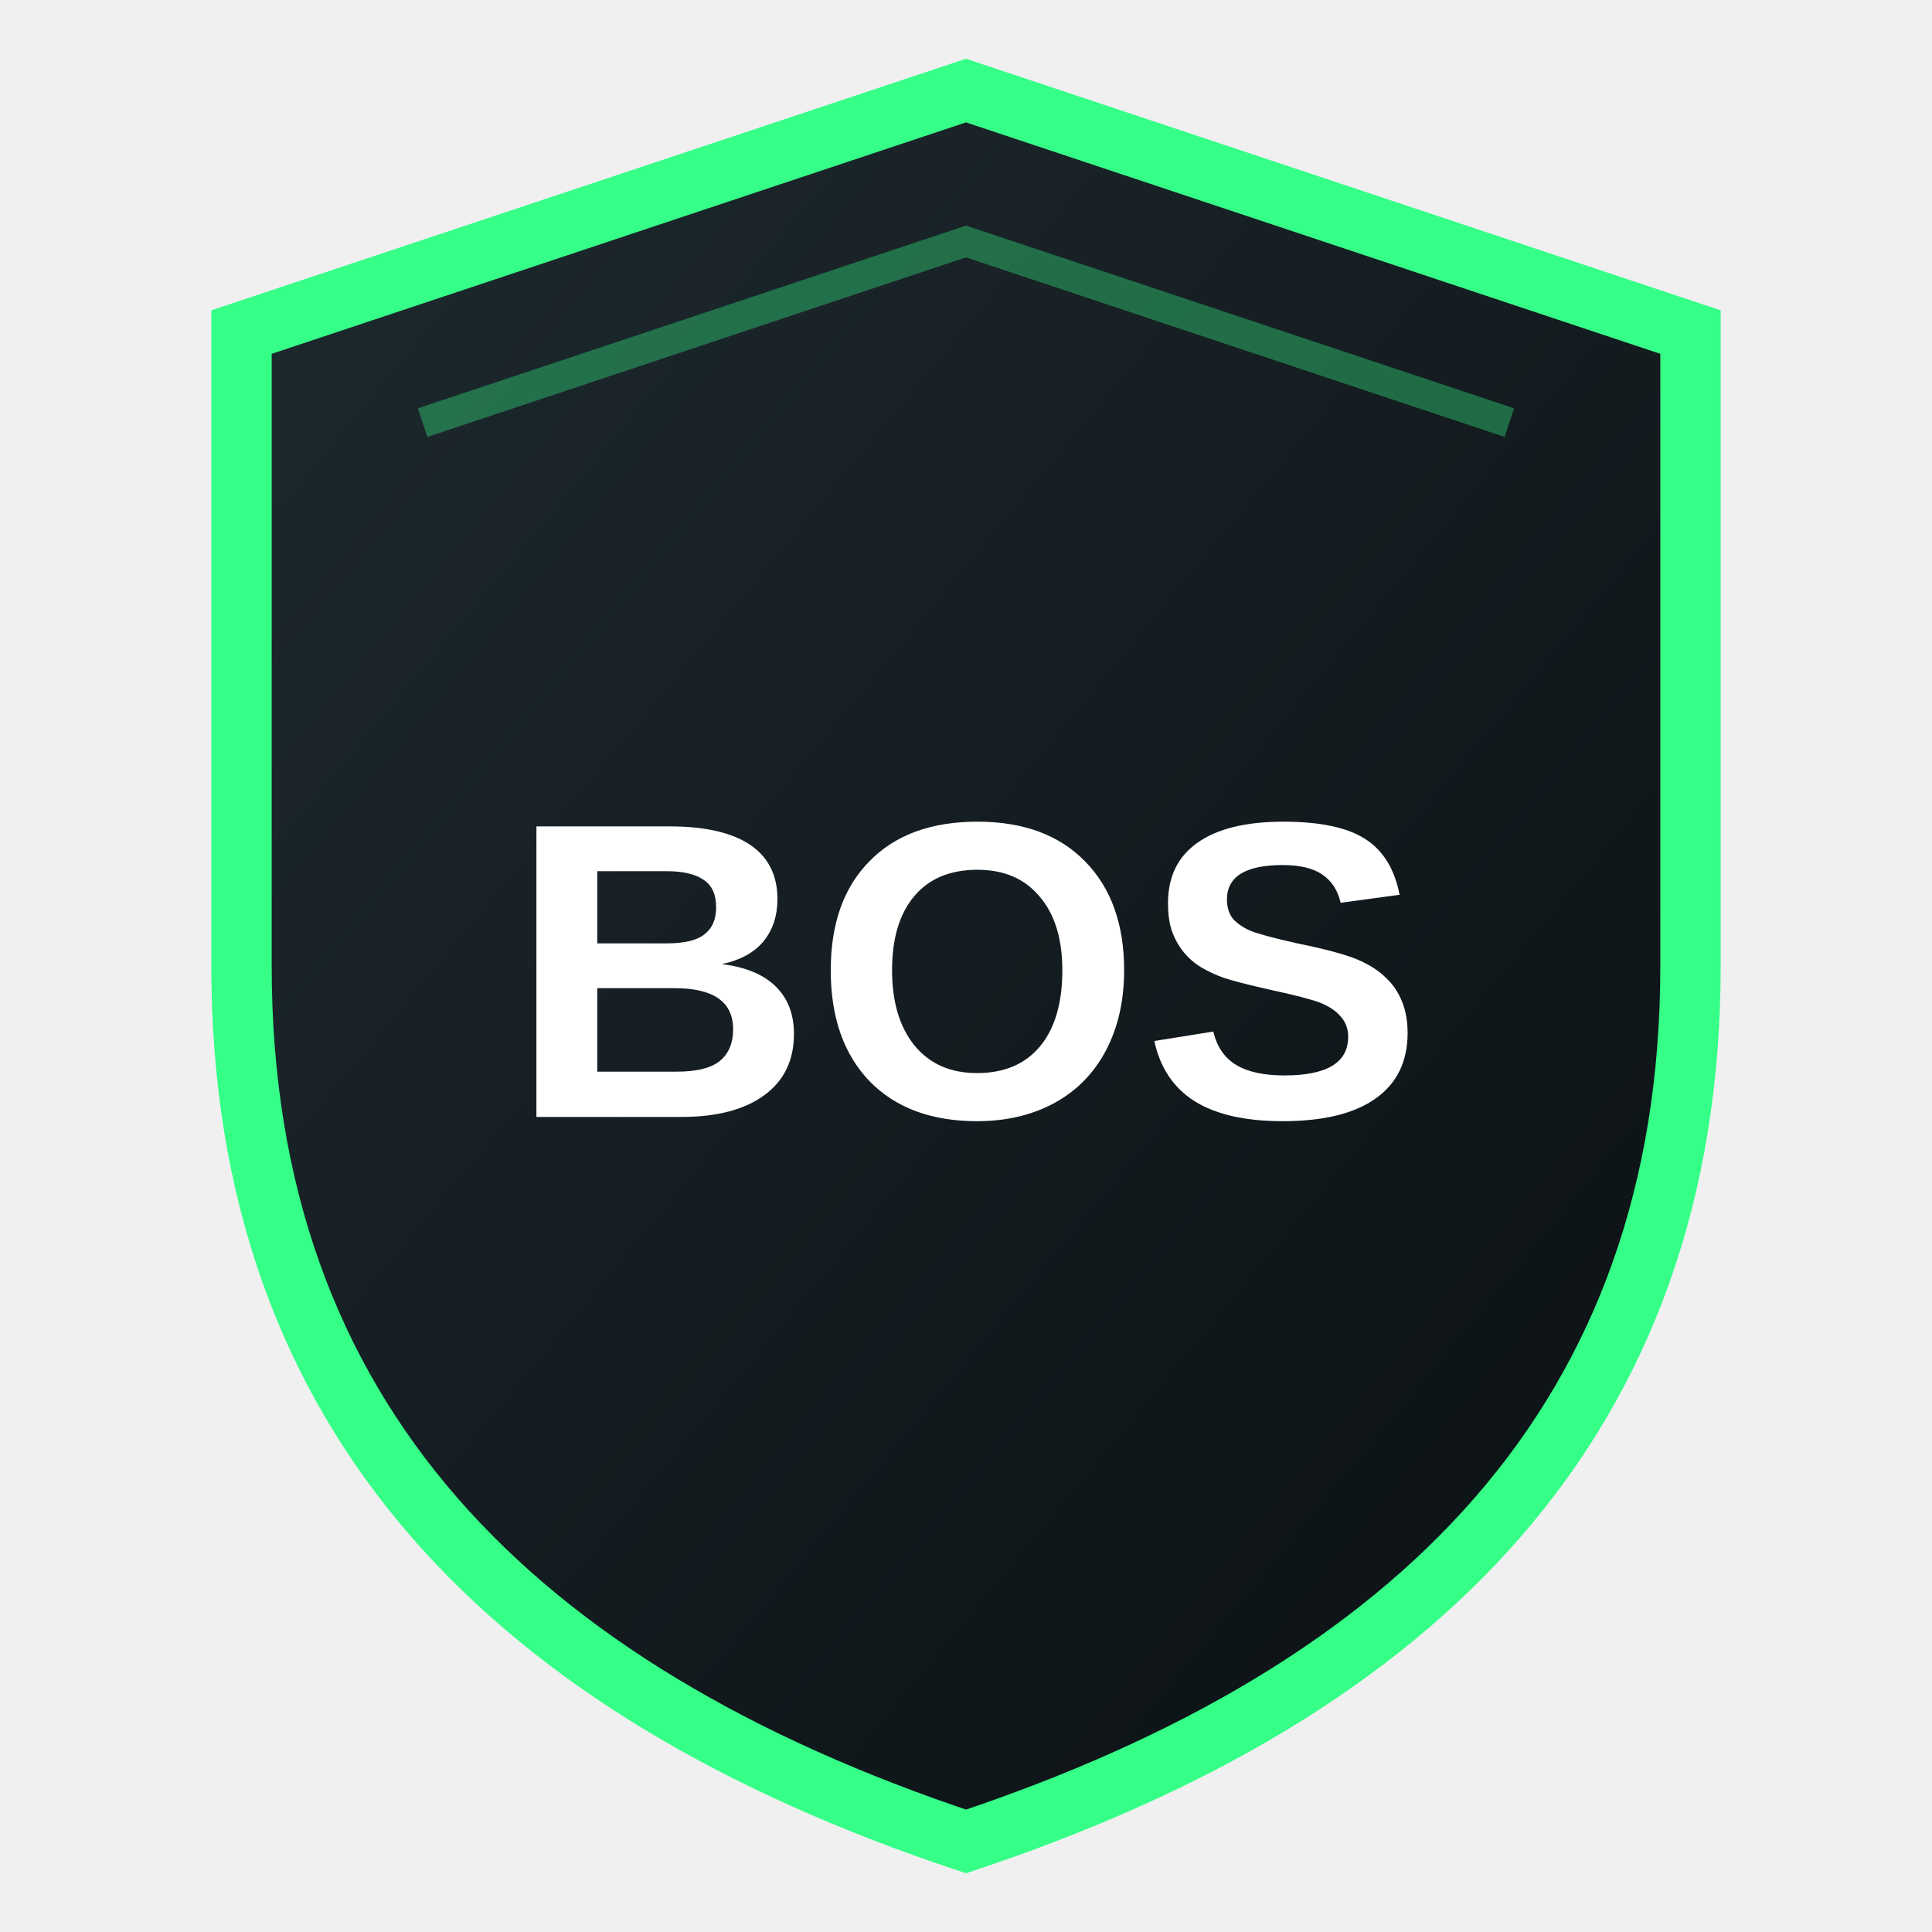
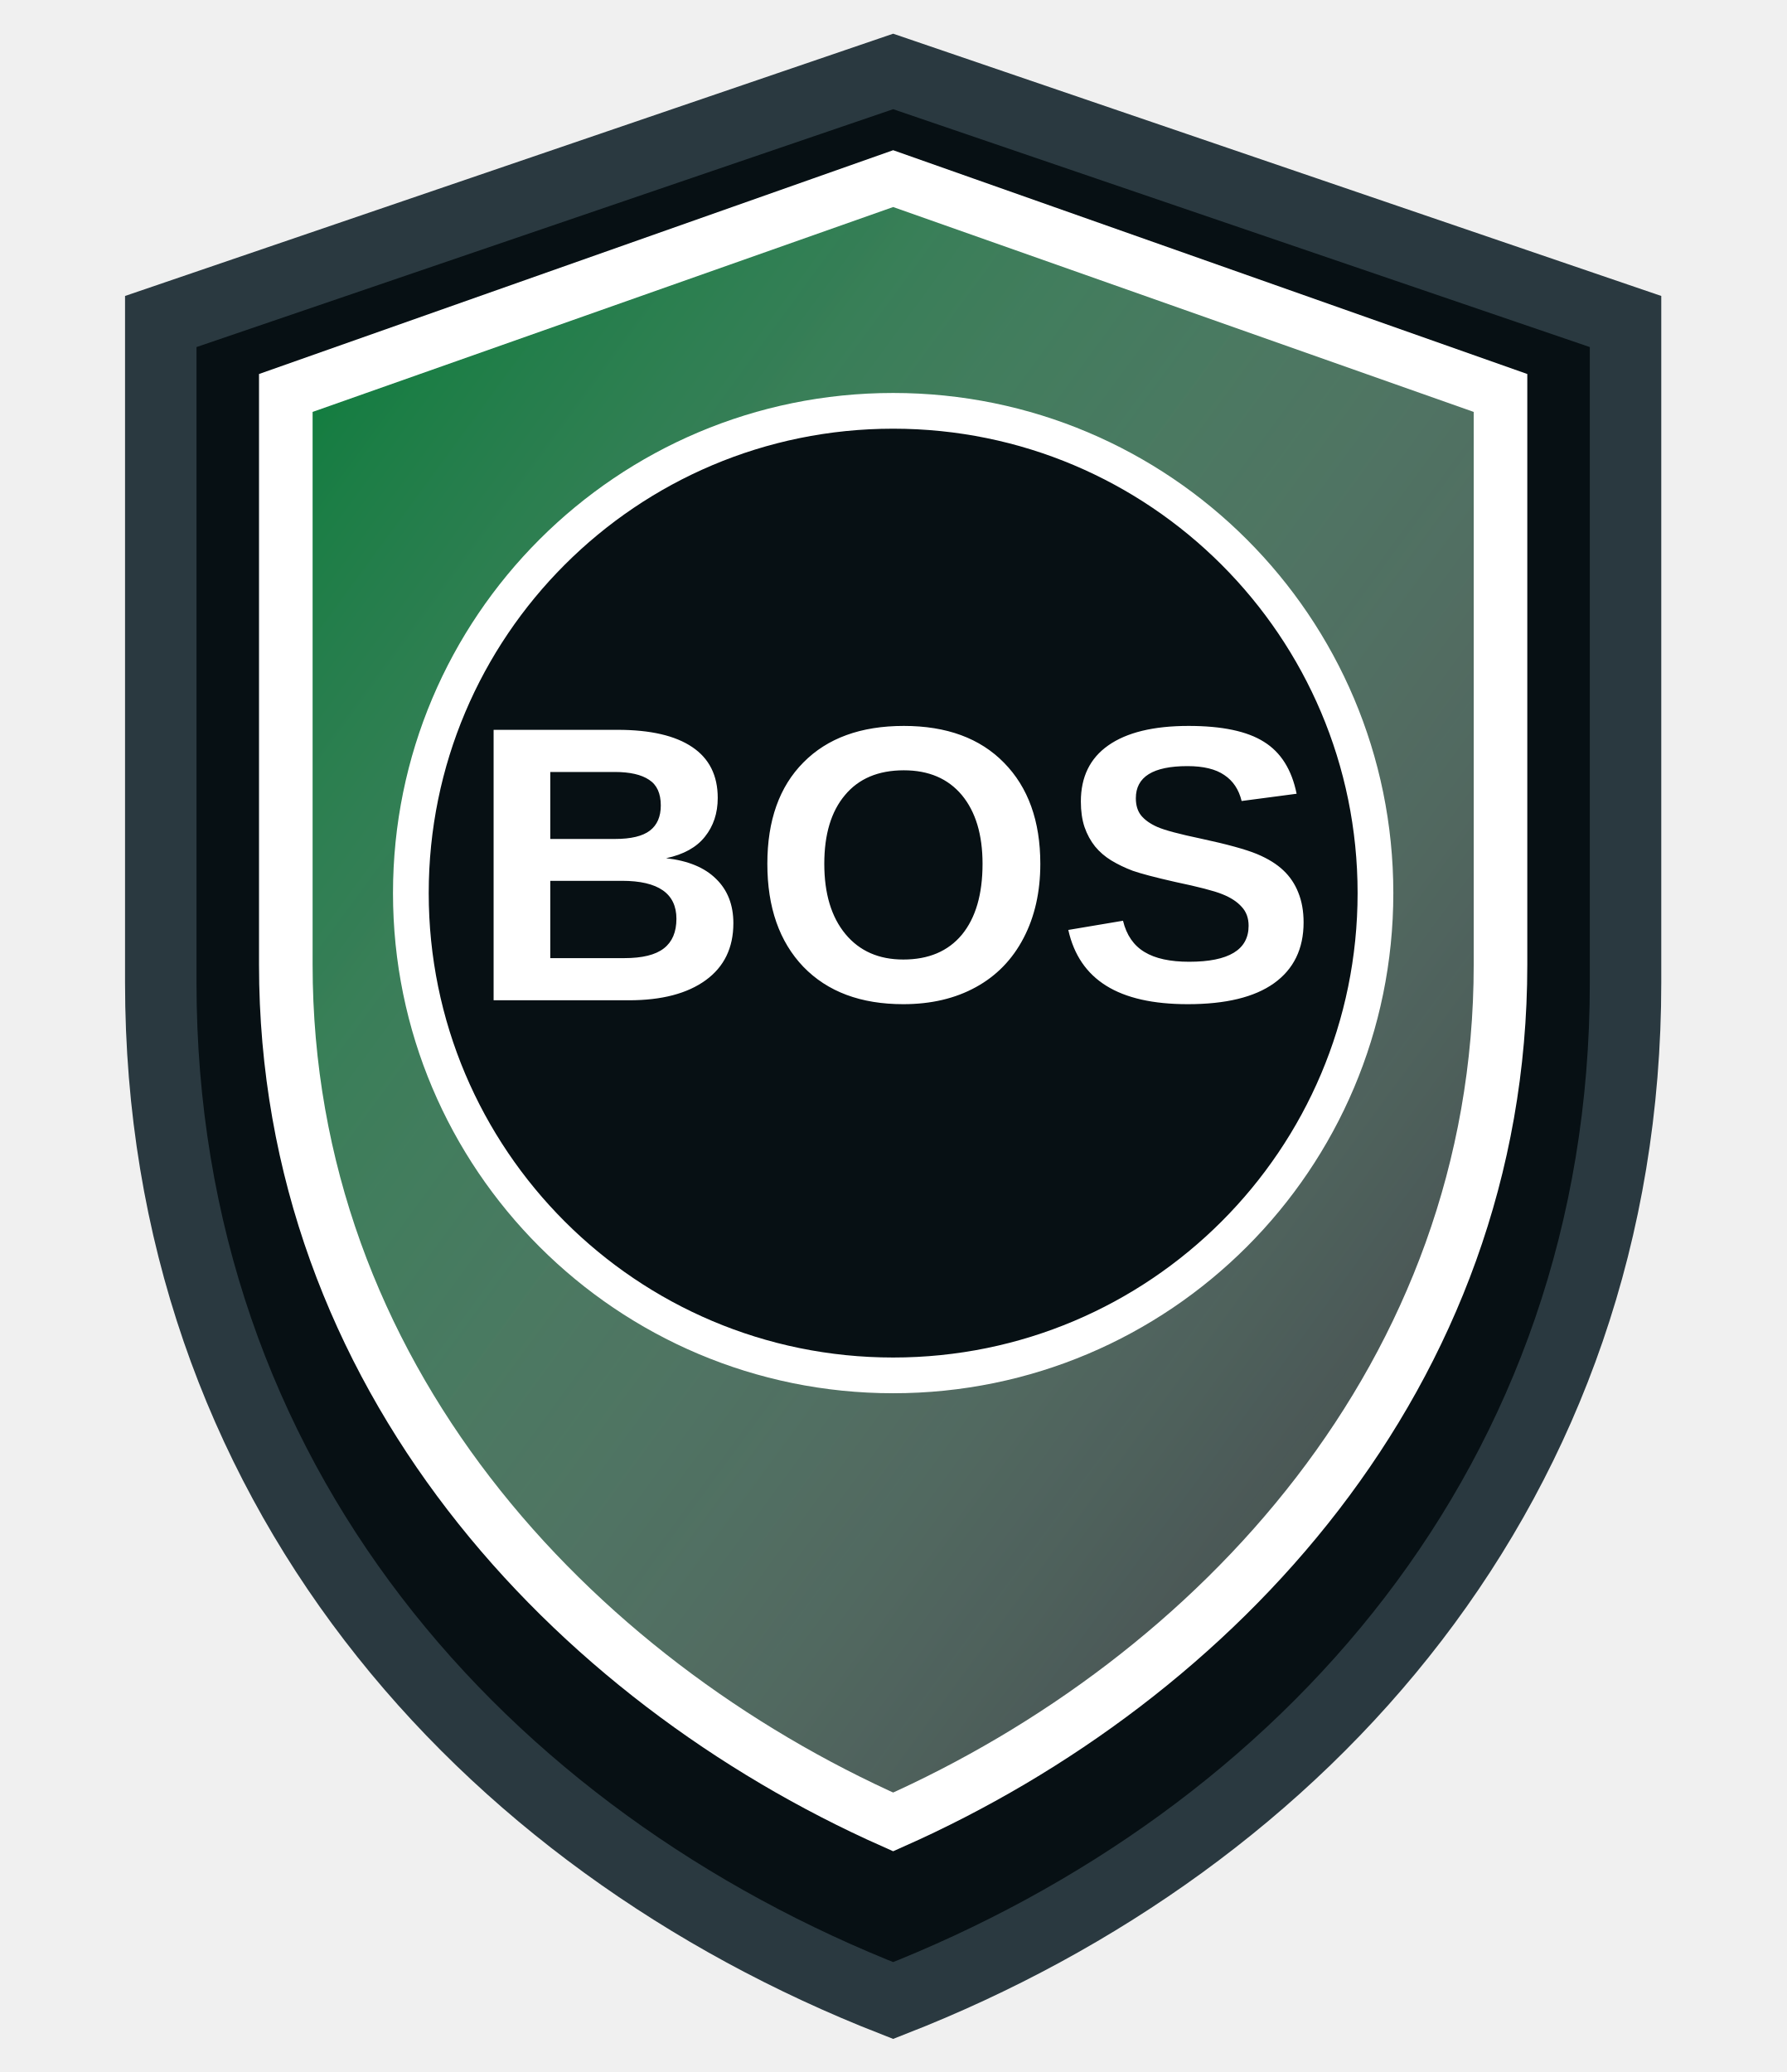
- <svg xmlns="http://www.w3.org/2000/svg" viewBox="0 0 64 64" role="img" aria-label="Boston Celtics">
+ <svg xmlns="http://www.w3.org/2000/svg" viewBox="0 0 100 116" role="img" aria-label="BOS">
  <defs>
    <linearGradient id="g" x1="0" y1="0" x2="1" y2="1">
-       <stop offset="0" stop-color="#1e2a30" />
-       <stop offset="1" stop-color="#0a0f12" />
+       <stop offset="0" stop-color="#007A33" />
+       <stop offset="1" stop-color="#FFFFFF" stop-opacity=".18" />
    </linearGradient>
  </defs>
-   <path d="M32 3 56 11v21c0 15-9 24-24 29C17 56 8 47 8 32V11z" fill="url(#g)" stroke="#35ff87" stroke-width="2" />
-   <path d="M14 14 32 8l18 6" fill="none" stroke="#35ff87" stroke-opacity=".35" />
-   <text x="32" y="37" text-anchor="middle" fill="#fff" font-family="Arial,sans-serif" font-size="14" font-weight="800">BOS</text>
+   <path d="M50 4 L91 18 V55 C91 83 73 103 50 112 C27 103 9 83 9 55 V18 Z" fill="#071014" stroke="#2A3940" stroke-width="4" />
+   <path d="M50 10 L84 22 V54 C84 77 68 94 50 102 C32 94 16 77 16 54 V22 Z" fill="url(#g)" stroke="#FFFFFF" stroke-width="3" />
+   <circle cx="50" cy="50" r="27" fill="#071014" stroke="#FFFFFF" stroke-width="2" />
+   <text x="50" y="56" text-anchor="middle" font-family="Arial, sans-serif" font-size="22" font-weight="800" fill="#FFFFFF">BOS</text>
</svg>
